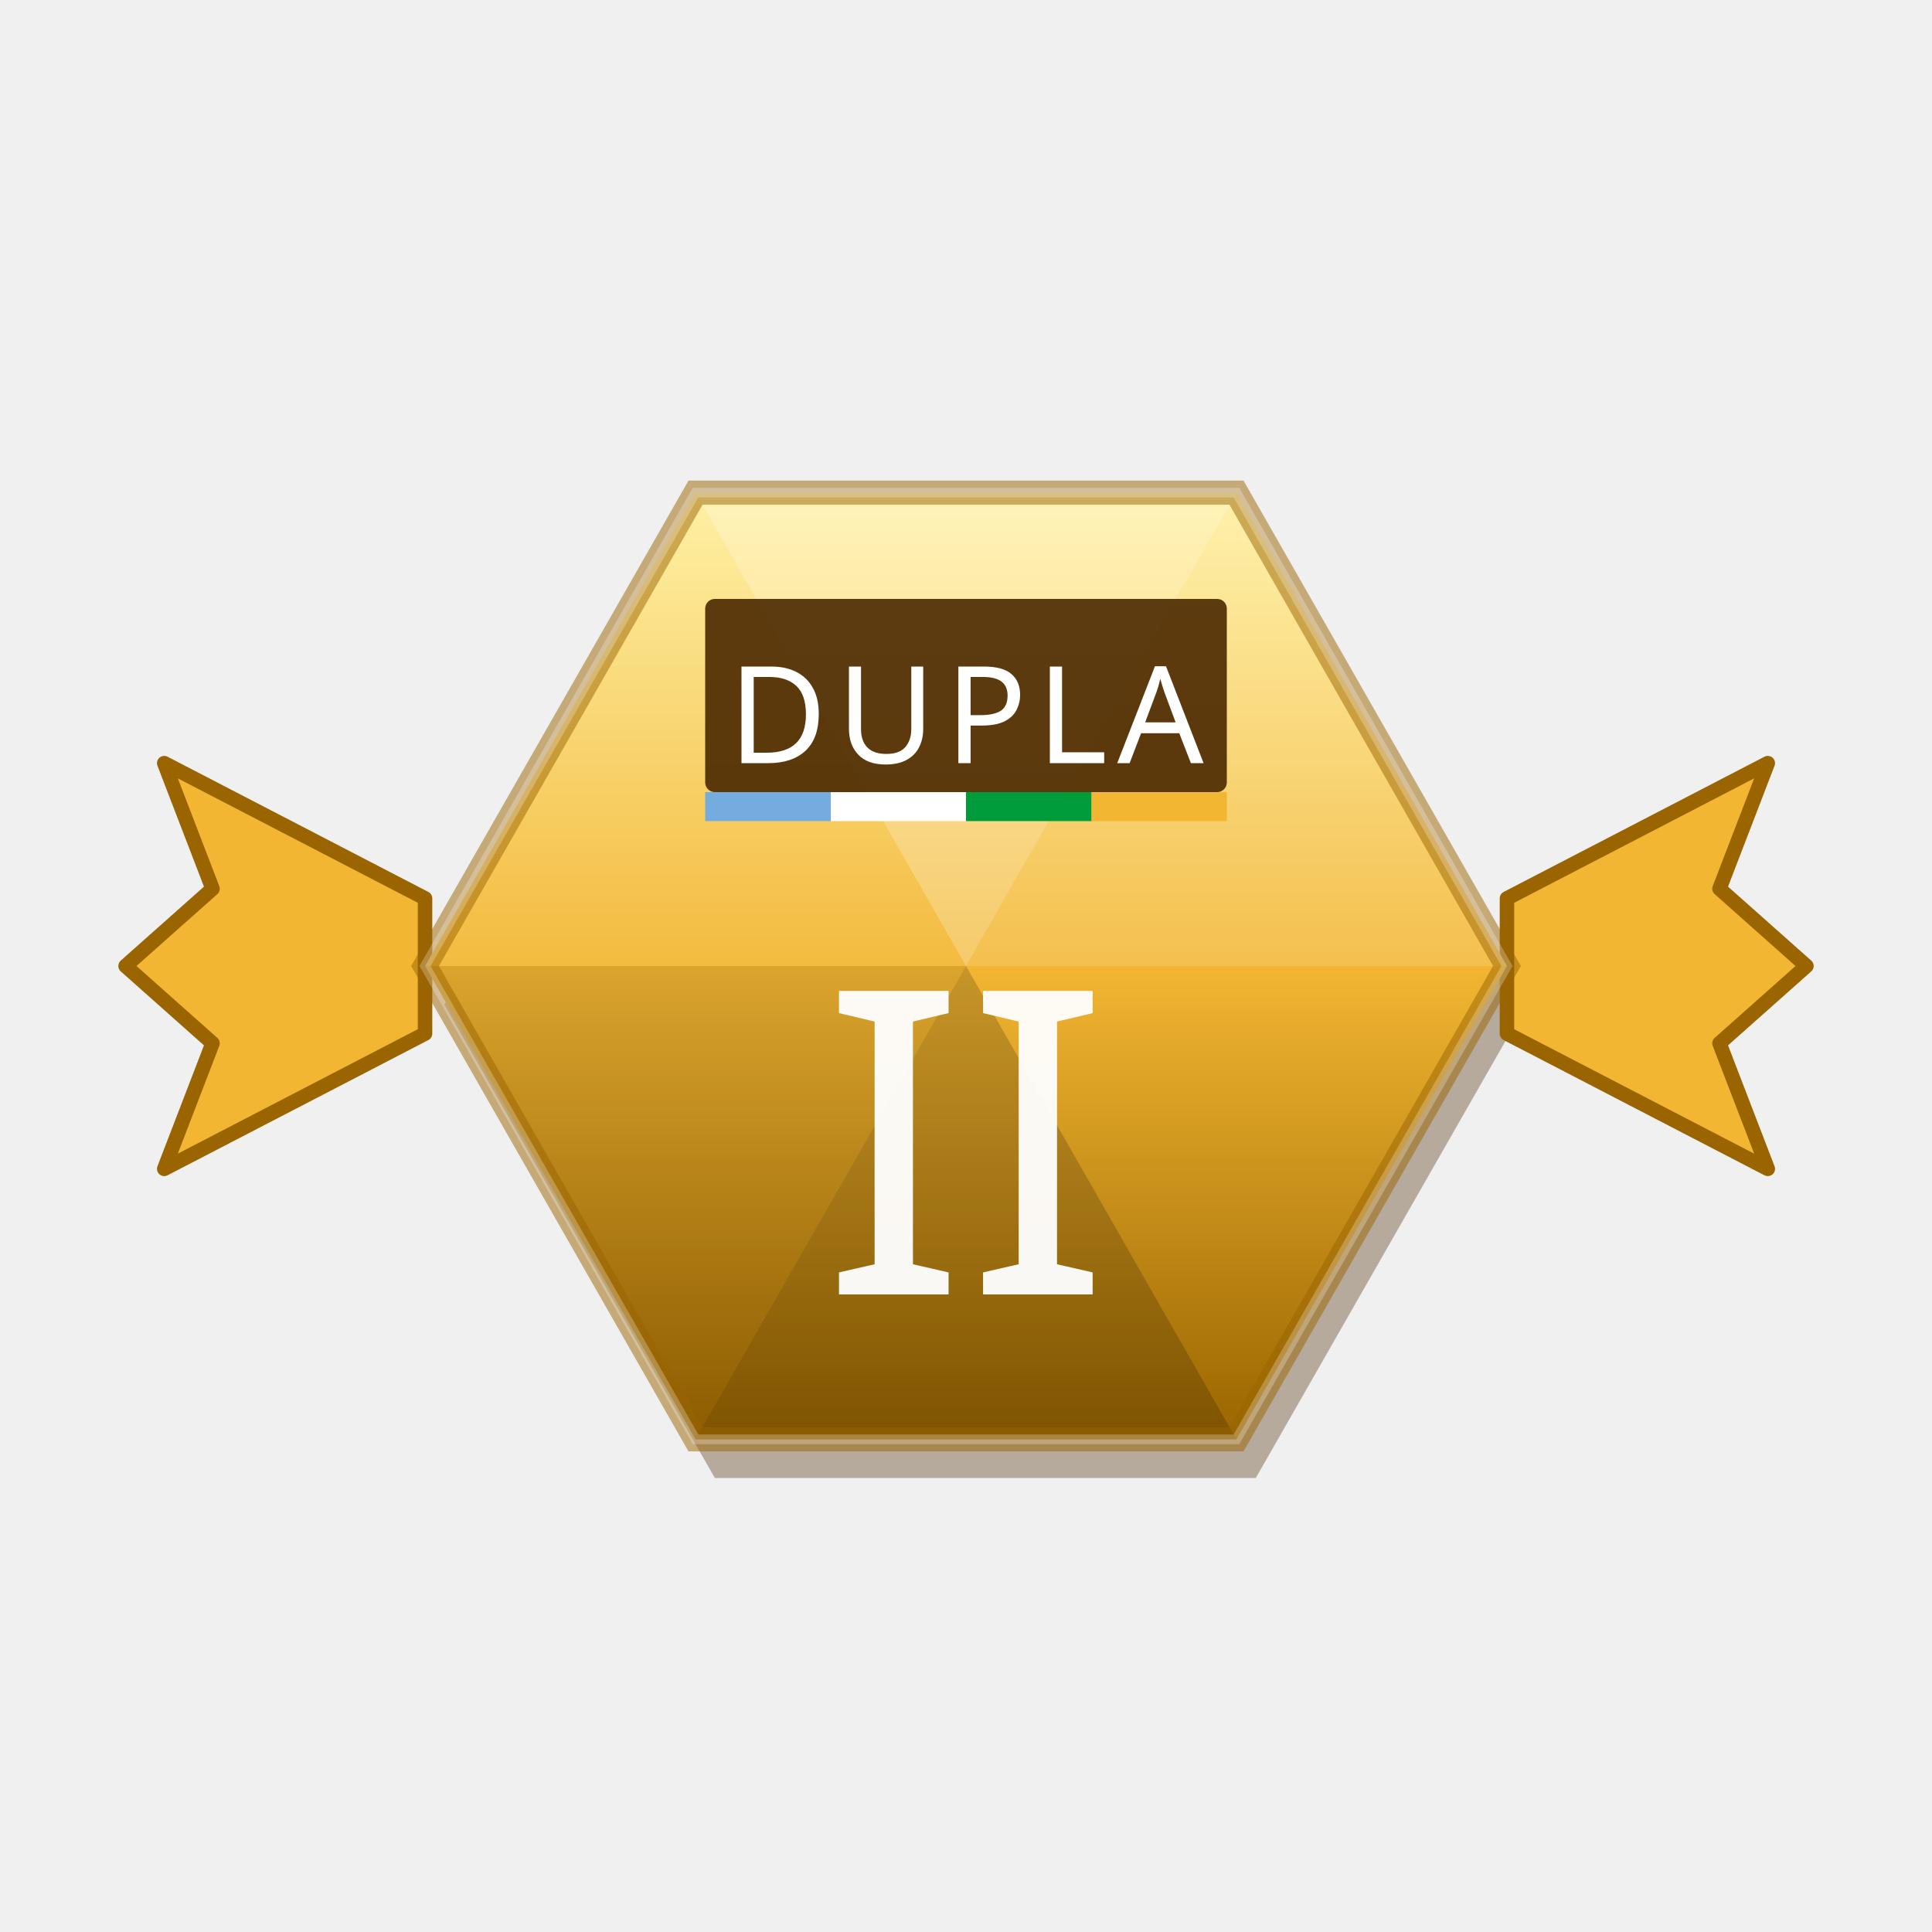
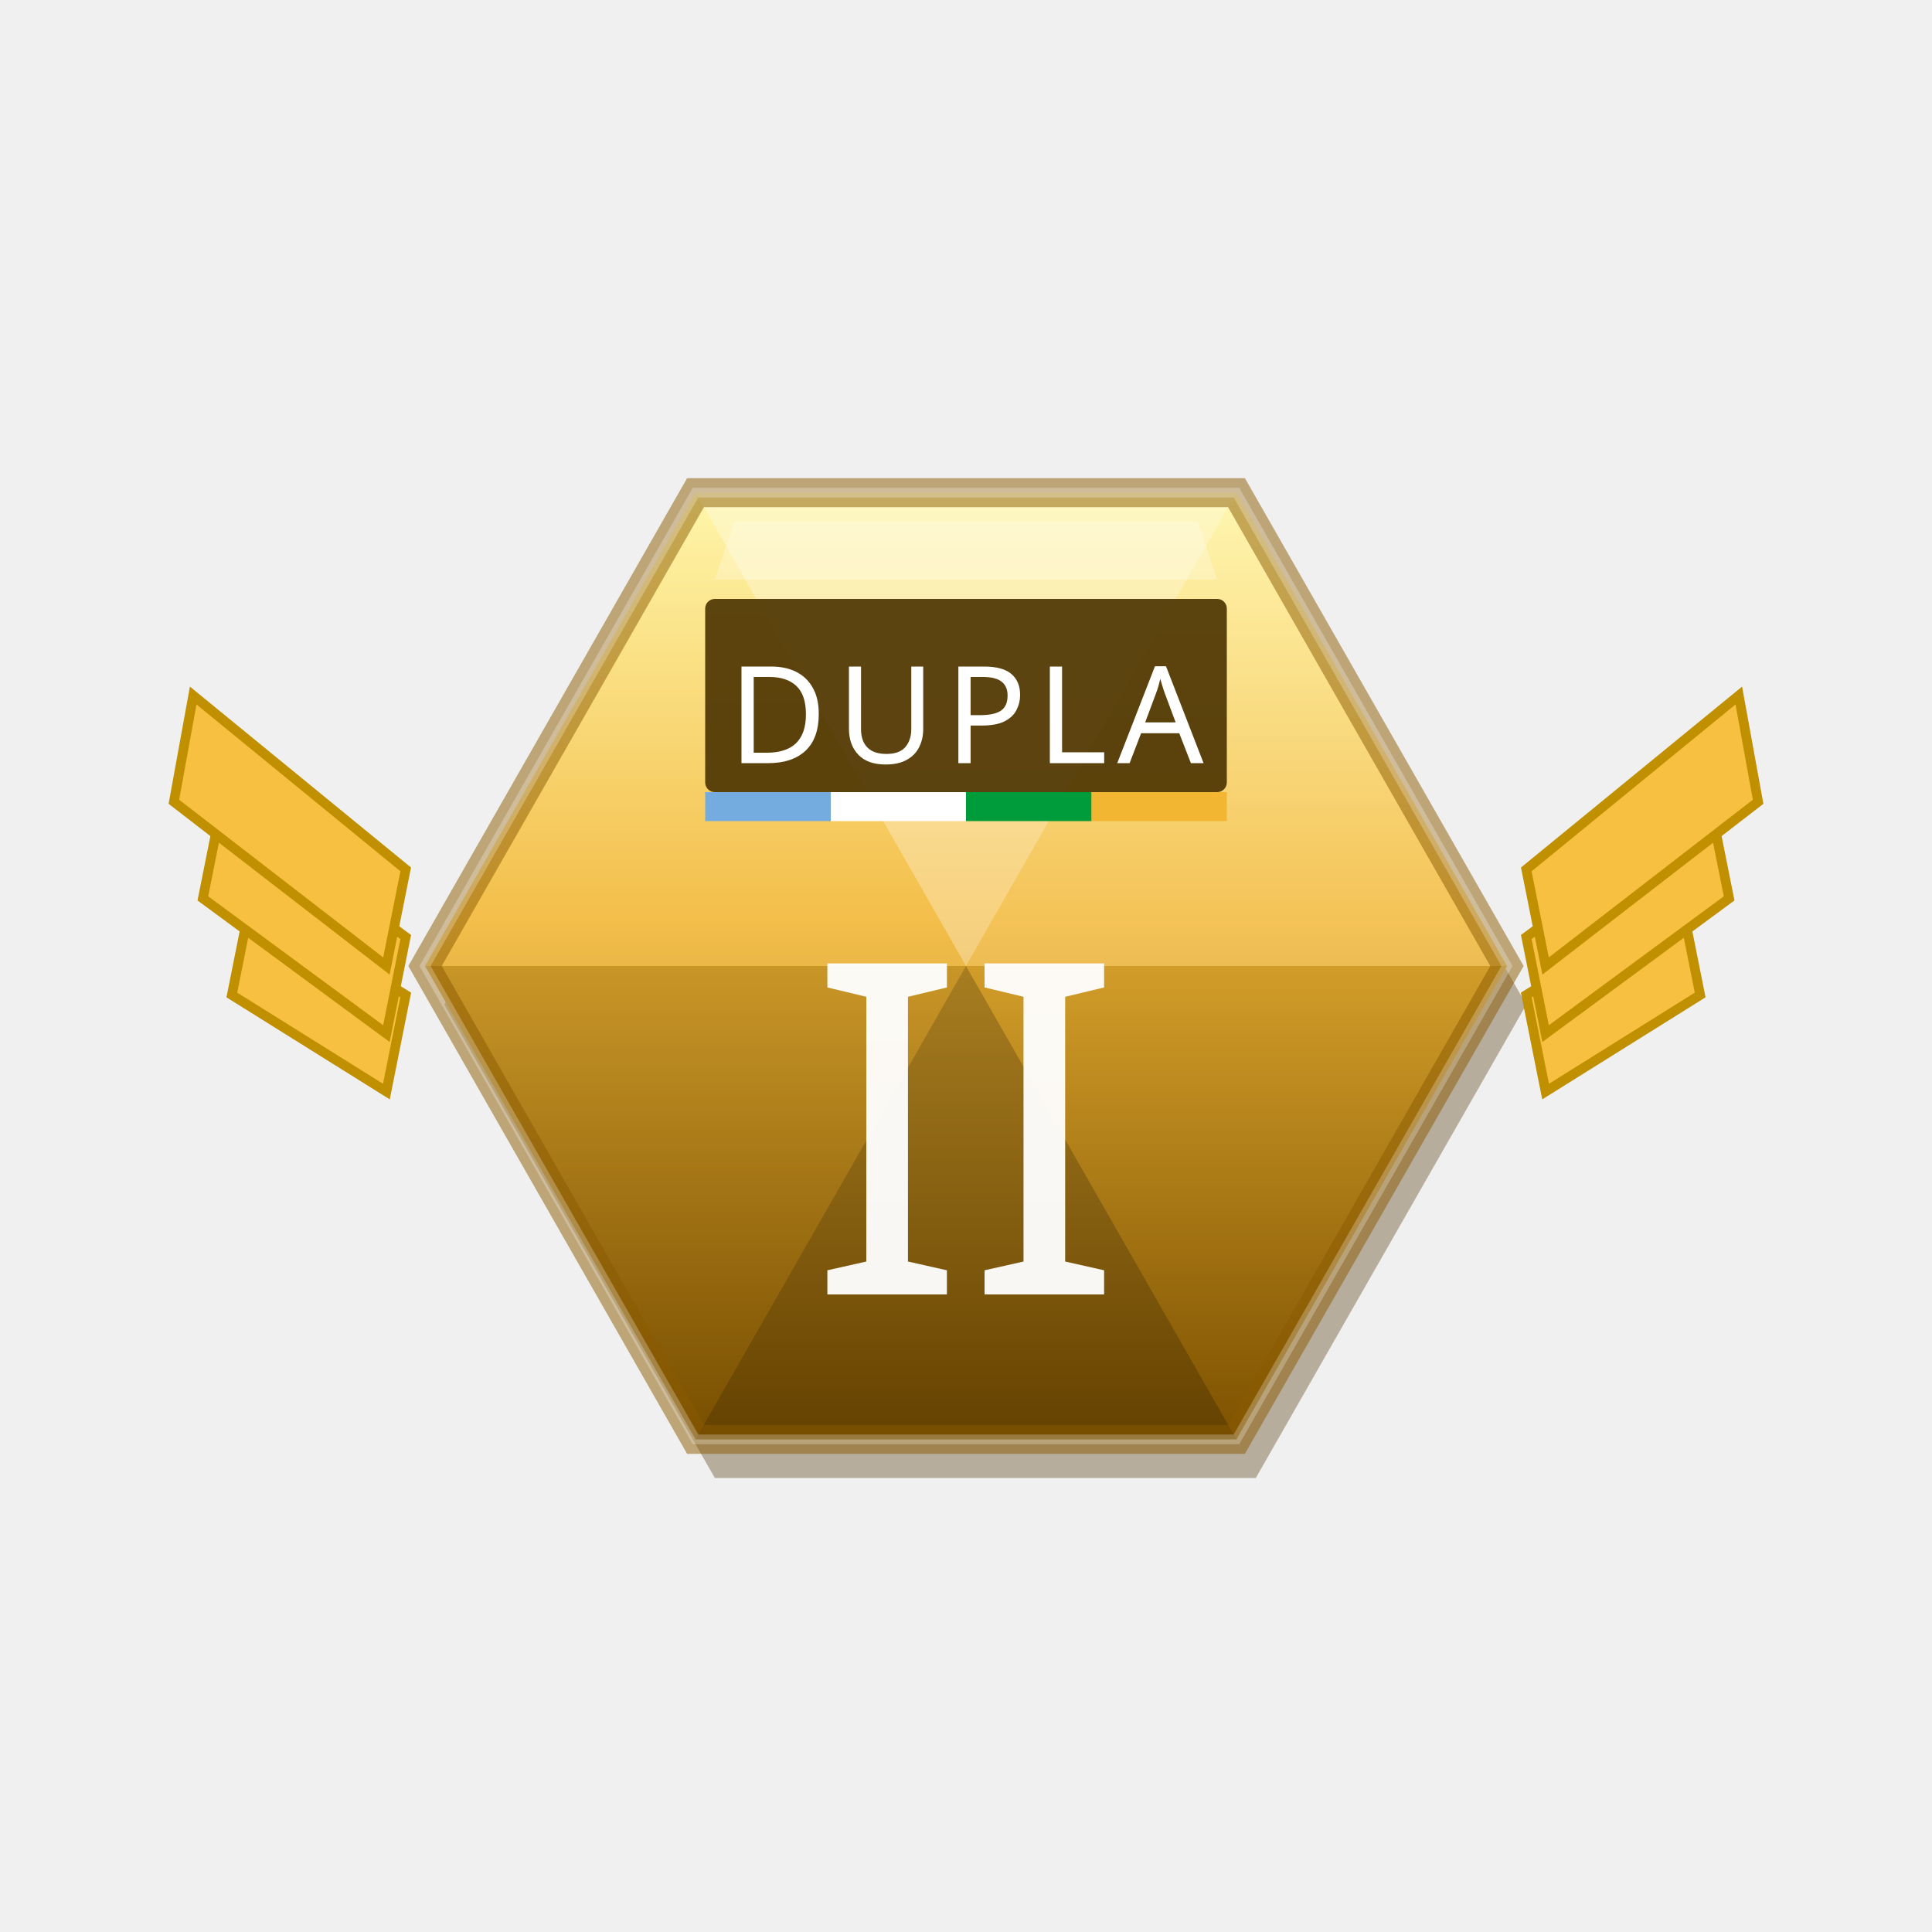
<svg xmlns="http://www.w3.org/2000/svg" viewBox="0 0 200 200" width="200" height="200">
  <defs>
    <linearGradient id="g" x1="0" y1="0" x2="0" y2="1">
-       <stop offset="0" stop-color="#FFF0A0" />
-       <stop offset=".5" stop-color="#F2B632" />
-       <stop offset="1" stop-color="#9A6500" />
+       <stop offset="0" stop-color="#FFF5A0" />
+       <stop offset=".45" stop-color="#F2B632" />
+       <stop offset="1" stop-color="#8A5A00" />
    </linearGradient>
  </defs>
-   <path d="M128 51 L156 100 L128 149 L72 149 L44 100 L72 51 Z" fill="#4A2800" transform="translate(2 4)" opacity=".35" />
-   <path d="M156 93 L183 79 L178 92 L187 100 L178 108 L183 121 L156 107 Z" fill="#F2B632" stroke="#9A6500" stroke-width="1.5" stroke-linejoin="round" />
-   <path d="M44 93 L17 79 L22 92 L13 100 L22 108 L17 121 L44 107 Z" fill="#F2B632" stroke="#9A6500" stroke-width="1.5" stroke-linejoin="round" />
+   <path d="M128 51 L156 100 L128 149 L72 149 L44 100 L72 51 Z" fill="#4A3200" transform="translate(2 4)" opacity=".35" />
+   <path d="M158 103 L174 93 L176 103 L160 113 Z" fill="#F7C040" stroke="#C09000" stroke-width="1" />
+   <path d="M158 97 L177 83 L179 93 L160 107 Z" fill="#F7C040" stroke="#C09000" stroke-width="1" />
+   <path d="M158 90 L180 72 L182 83 L160 100 Z" fill="#F7C040" stroke="#C09000" stroke-width="1" />
+   <path d="M42 103 L26 93 L24 103 L40 113 Z" fill="#F7C040" stroke="#C09000" stroke-width="1" />
+   <path d="M42 97 L23 83 L21 93 L40 107 Z" fill="#F7C040" stroke="#C09000" stroke-width="1" />
+   <path d="M42 90 L20 72 L18 83 L40 100 Z" fill="#F7C040" stroke="#C09000" stroke-width="1" />
  <path d="M128 51 L156 100 L128 149 L72 149 L44 100 L72 51 Z" fill="url(#g)" />
-   <path d="M72 51 L128 51 L100 100 Z" fill="#FFF" opacity=".28" />
-   <path d="M128 51 L156 100 L100 100 Z" fill="#FFF" opacity=".14" />
-   <path d="M72 51 L44 100 L100 100 Z" fill="#FFF" opacity=".07" />
-   <path d="M72 149 L128 149 L100 100 Z" fill="#000" opacity=".18" />
-   <path d="M44 100 L72 149 L100 100 Z" fill="#000" opacity=".1" />
-   <path d="M128 51 L156 100 L128 149 L72 149 L44 100 L72 51 Z" fill="none" stroke="#9A6500" stroke-width="2.5" stroke-opacity=".5" />
+   <path d="M72 51 L128 51 L100 100 Z" fill="#FFF" opacity=".38" />
+   <path d="M128 51 L156 100 L100 100 Z" fill="#FFF" opacity=".18" />
+   <path d="M44 100 L72 51 L100 100 Z" fill="#FFF" opacity=".12" />
+   <path d="M72 149 L128 149 L100 100 Z" fill="#000" opacity=".28" />
+   <path d="M44 100 L72 149 L100 100 Z" fill="#000" opacity=".14" />
+   <path d="M156 100 L128 149 L100 100 Z" fill="#000" opacity=".10" />
+   <path d="M76 54 L124 54 L126 60 L74 60 Z" fill="#FFF" opacity=".25" />
+   <path d="M128 51 L156 100 L128 149 L72 149 L44 100 L72 51 Z" fill="none" stroke="#8A5A00" stroke-width="3" stroke-opacity=".5" />
  <path d="M128 51 L156 100 L128 149 L72 149 L44 100 L72 51 Z" fill="none" stroke="#FFF" stroke-width="1" stroke-opacity=".25" />
  <g transform="translate(100 72)">
-     <rect x="-27" y="-10" width="54" height="20" rx="1" fill="#4A2800" opacity=".9" />
+     <rect x="-27" y="-10" width="54" height="20" rx="1" fill="#4A3200" opacity=".9" />
    <text x="0" y="7" text-anchor="middle" font-family="Bebas Neue, sans-serif" font-size="14" letter-spacing="1" fill="#FFF">DUPLA</text>
    <rect x="-27" y="10" width="13" height="3" fill="#74ACDF" />
    <rect x="-14" y="10" width="14" height="3" fill="#FFF" />
    <rect x="0" y="10" width="13" height="3" fill="#009C3B" />
    <rect x="13" y="10" width="14" height="3" fill="#F2B632" />
  </g>
-   <text x="100" y="134" text-anchor="middle" font-family="Bebas Neue, sans-serif" font-size="44" fill="#FFF" opacity=".95">II</text>
+   <text x="100" y="134" text-anchor="middle" font-family="Bebas Neue, sans-serif" font-size="48" fill="#FFF" opacity=".95">II</text>
</svg>
